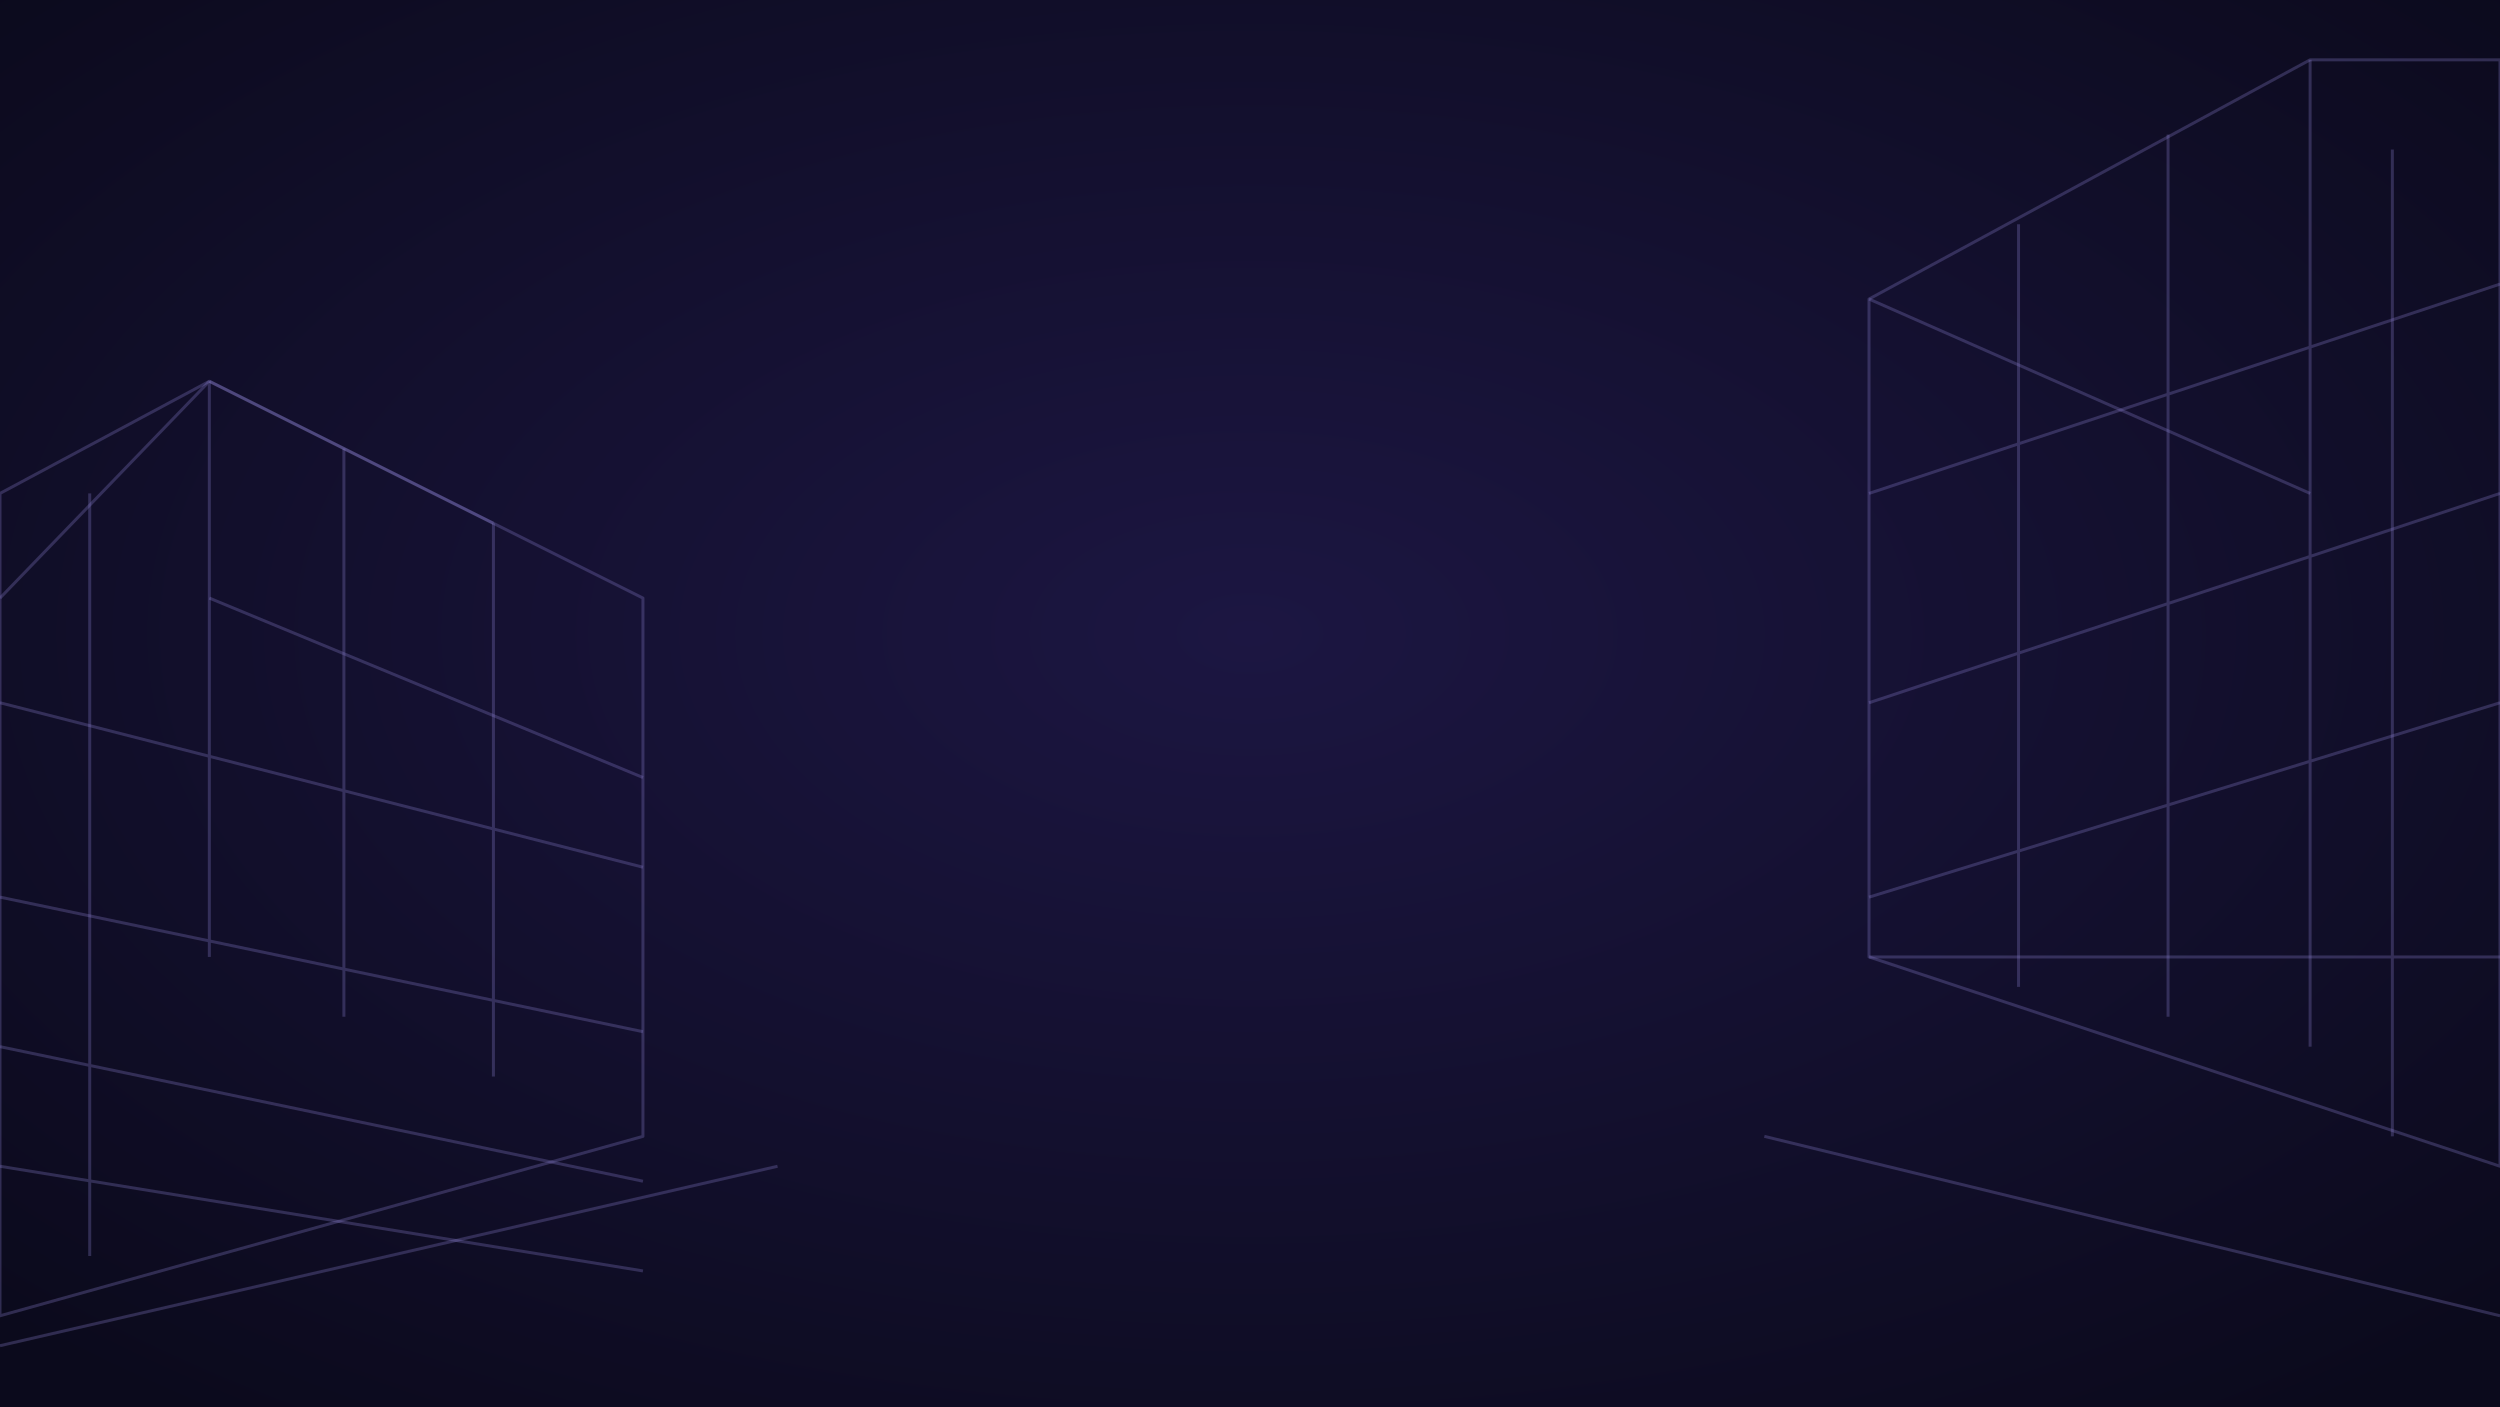
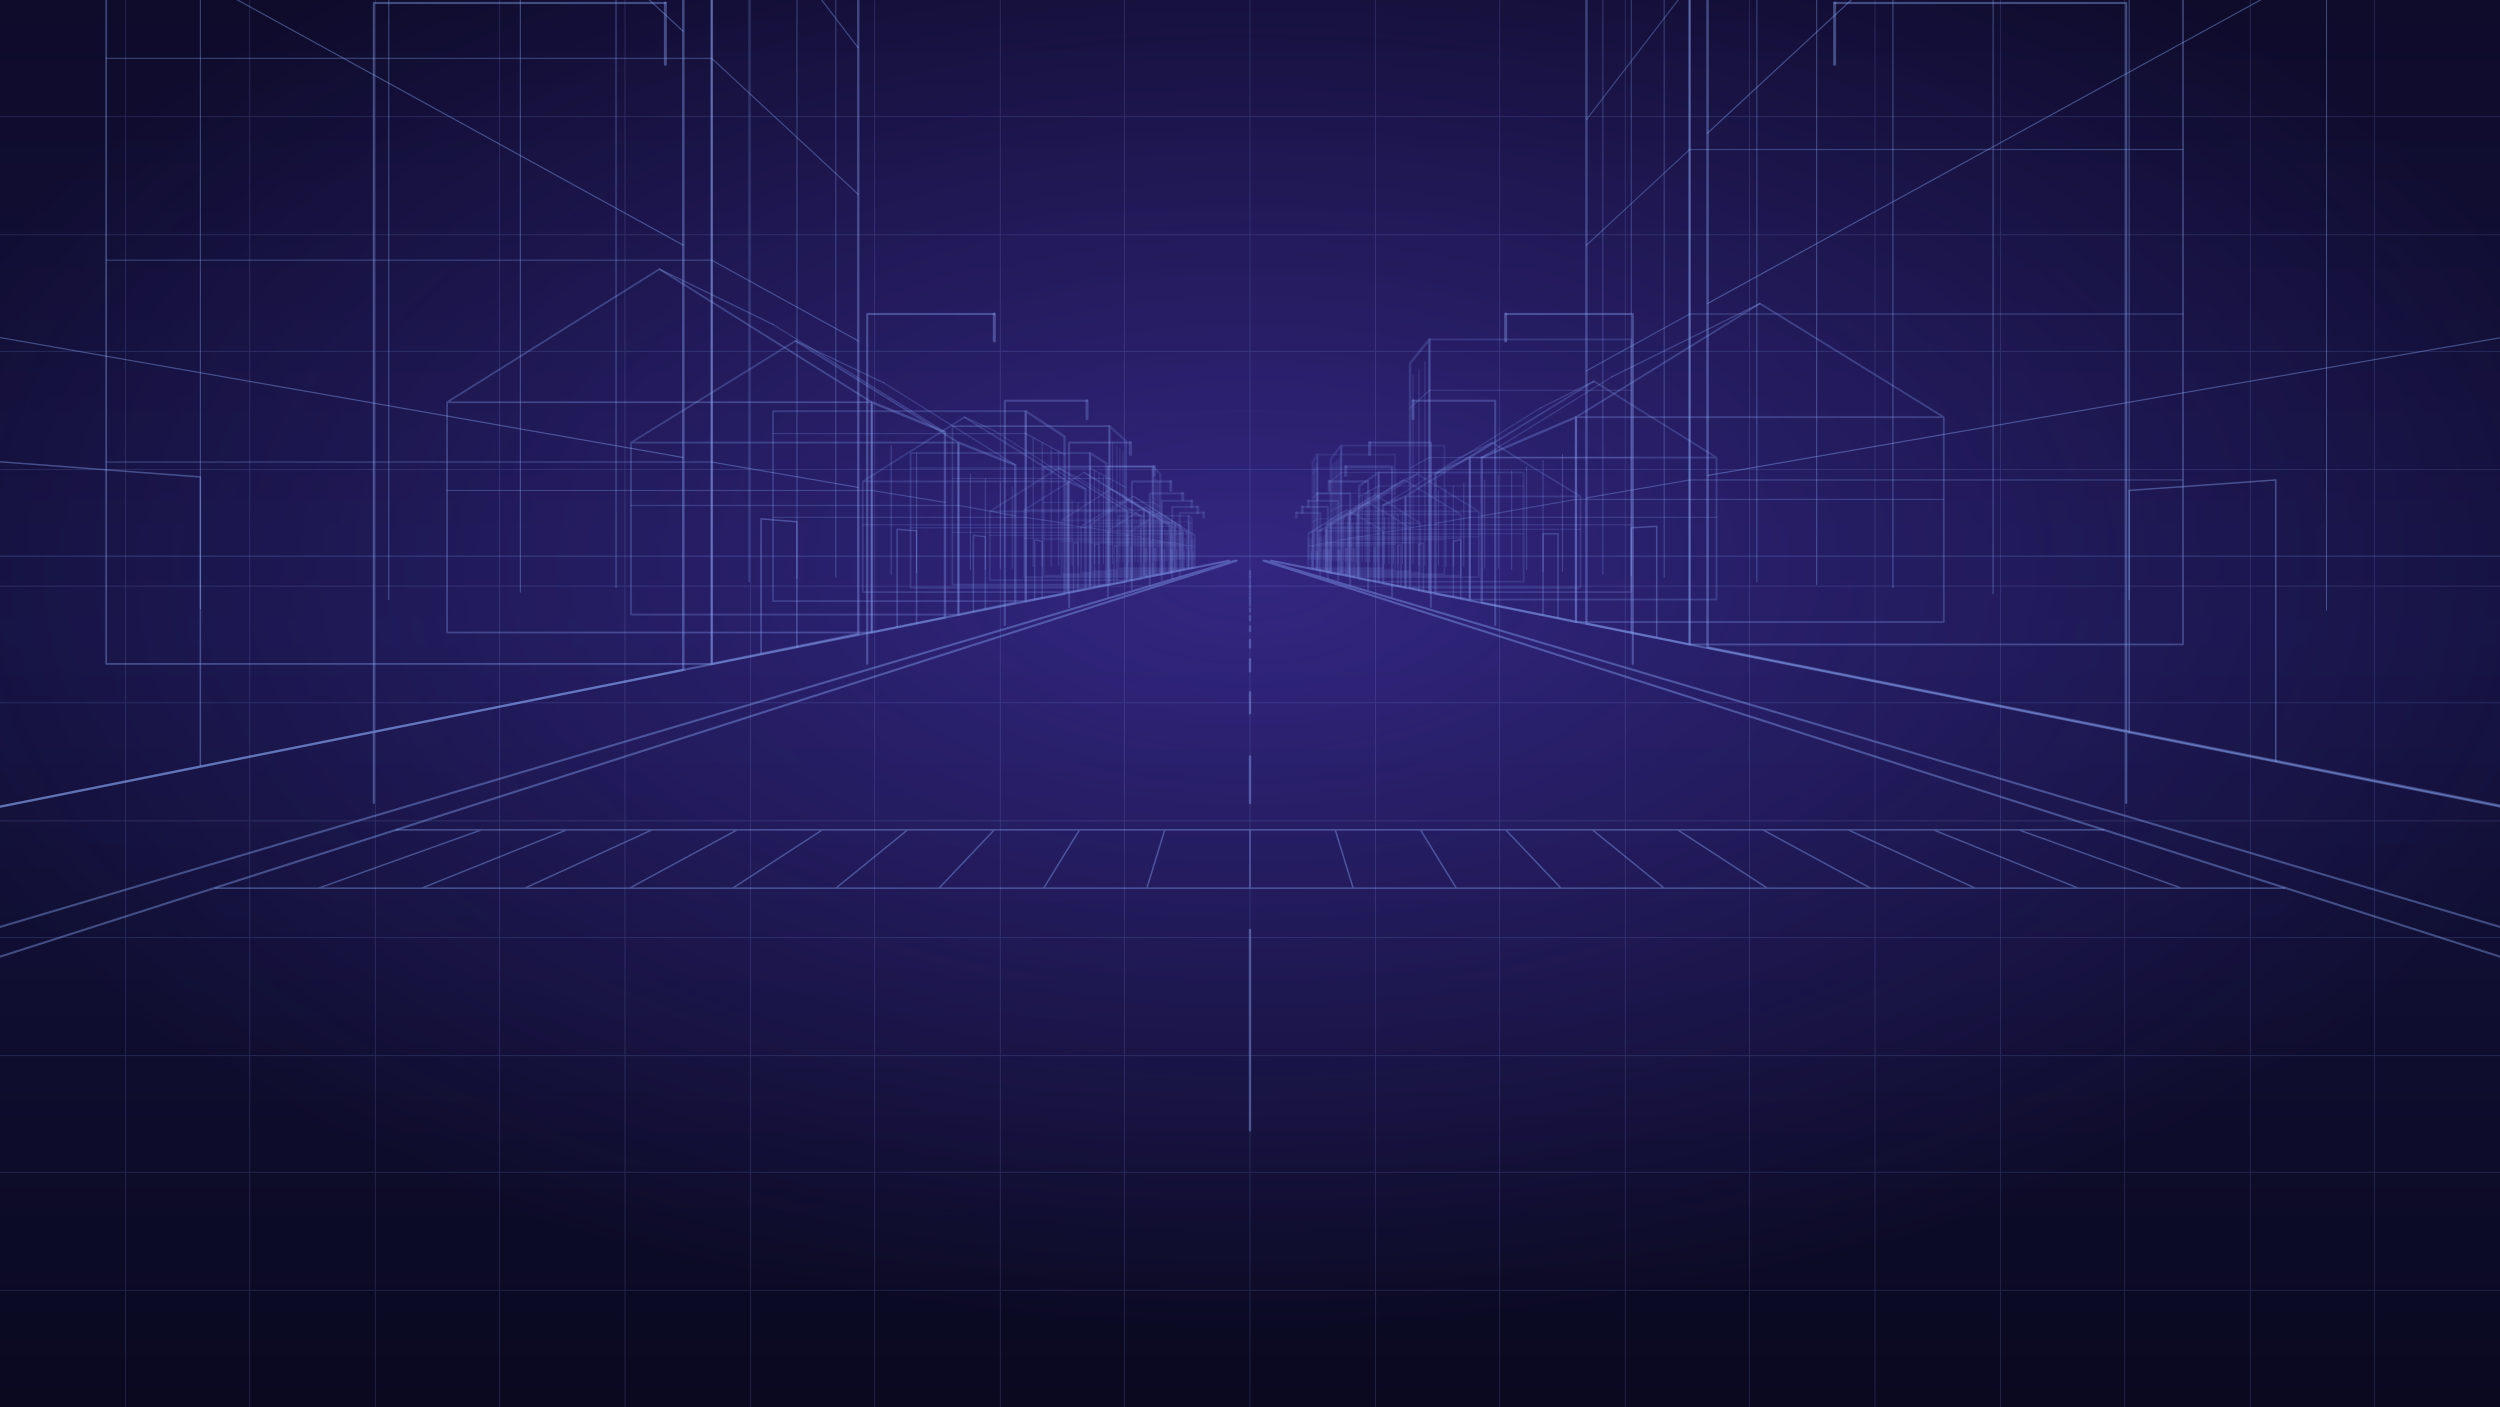
<svg xmlns="http://www.w3.org/2000/svg" viewBox="0 0 1672 941" preserveAspectRatio="xMidYMid slice">
-   <rect width="1672" height="941" fill="#0b0a1c" />
  <defs>
-     <radialGradient id="g" cx=".5" cy=".45" r=".7">
-       <stop offset="0" stop-color="#1c1642" />
-       <stop offset="1" stop-color="#0b0a1c" />
+     <linearGradient id="bg" x1="0" y1="0" x2="0" y2="1">
+       <stop offset="0" stop-color="#0e0b2b" />
+       <stop offset=".45" stop-color="#14123f" />
+       <stop offset="1" stop-color="#0a0920" />
+     </linearGradient>
+     <radialGradient id="gl" cx=".5" cy=".4" r=".55">
+       <stop offset="0" stop-color="#6d4dff" stop-opacity=".35" />
+       <stop offset="1" stop-color="#6d4dff" stop-opacity="0" />
    </radialGradient>
  </defs>
-   <rect width="1672" height="941" fill="url(#g)" />
-   <g fill="none" stroke="#8f86d8" stroke-opacity=".28" stroke-width="2" stroke-linejoin="round">
-     <path d="M0 330 L140 255 L430 400 L430 760 L0 880 Z" />
-     <path d="M0 470 L430 580M0 600 L430 690M0 400 L140 255M140 255 L140 640M230 300 L230 680M330 350 L330 720" />
-     <path d="M0 700 L430 790M0 780 L430 850M60 330 L60 840" />
-     <path d="M140 255 L330 350M140 400 L430 520" />
-     <path d="M1672 40 L1545 40 L1250 200 L1250 640 L1672 780 Z" />
-     <path d="M1250 330 L1672 190M1250 470 L1672 330M1250 600 L1672 470M1545 40 L1545 700M1450 90 L1450 680M1350 150 L1350 660" />
-     <path d="M1250 200 L1545 330M1250 640 L1672 640M1600 100 L1600 760" />
-     <path d="M0 900 L520 780M1672 880 L1180 760" />
-   </g>
+   <rect width="1672" height="941" fill="url(#bg)" />
+   <rect width="1672" height="941" fill="url(#gl)" />
+   <path d="M798 374L798 361M798 374L798 361M799 374L799 361" fill="none" stroke="#8fb0ff" stroke-opacity="0.10" stroke-width="0.7" stroke-linecap="round" />
+   <path d="M799 358L779 345" fill="none" stroke="#8fb0ff" stroke-opacity="0.10" stroke-width="0.8" stroke-linecap="round" />
+   <path d="M795 374L795 350M795 374L795 350M796 374L796 350M796 374L796 350M795 365L748 365M795 349L748 349M797 374L797 361M797 365L754 365M879 374L879 313M877 374L877 360M877 374L877 360M876 374L876 360M876 374L876 360M875 374L875 360M878 365L925 365" fill="none" stroke="#8fb0ff" stroke-opacity="0.11" stroke-width="0.7" stroke-linecap="round" />
+   <path d="M794 356L770 342M795 365L797 365M795 349L797 350M797 365L799 366M878 365L875 365M875 357L897 343" fill="none" stroke="#8fb0ff" stroke-opacity="0.11" stroke-width="0.8" stroke-linecap="round" />
+   <path d="M775 343L779 345M901 341L897 343" fill="none" stroke="#8fb0ff" stroke-opacity="0.11" stroke-width="0.9" stroke-linecap="round" />
+   <path d="M795 380L795 369M795 369L795 369M795 369L795 380M798 380L798 369M798 369L798 369M798 369L798 380M877 380L877 369M877 369L877 369M877 369L877 380" fill="none" stroke="#8fb0ff" stroke-opacity="0.11" stroke-width="1" stroke-linecap="round" />
+   <path d="M795 380L748 380M748 380L748 345M748 345L795 345M795 345L795 380M795 345L748 345M797 380L754 380M754 380L754 357M754 357L797 357M797 357L797 380M797 357L754 357M797 357L775 343M775 343L754 357M878 380L925 380M925 380L925 355M925 355L878 355M878 355L878 380M878 355L925 355M878 355L901 341M901 341L925 355" fill="none" stroke="#8fb0ff" stroke-opacity="0.11" stroke-width="1.2" stroke-linecap="round" />
+   <path d="M795 380L797 380M797 380L797 347M797 347L795 345M795 345L795 380M797 380L799 379M799 379L799 358M799 358L797 357M797 357L797 380M878 380L875 380M875 380L875 357M875 357L878 355M878 355L878 380" fill="none" stroke="#8fb0ff" stroke-opacity="0.11" stroke-width="1.6" stroke-linecap="round" />
+   <path d="M789 374L789 356M790 374L790 356M791 374L791 360M792 374L792 360M793 374L793 360M793 374L793 360M791 364L741 364M883 374L883 359M882 374L882 359M881 374L881 310M880 374L880 310M880 374L880 311M879 374L879 312M881 364L933 364M881 347L933 347M881 330L933 330M881 313L933 313" fill="none" stroke="#8fb0ff" stroke-opacity="0.11" stroke-width="0.7" stroke-linecap="round" />
+   <path d="M790 352L765 336M791 364L794 365M882 355L908 339M881 364L878 365M881 347L878 349M881 330L878 333M881 313L878 317" fill="none" stroke="#8fb0ff" stroke-opacity="0.11" stroke-width="0.8" stroke-linecap="round" />
+   <path d="M766 339L770 342" fill="none" stroke="#8fb0ff" stroke-opacity="0.11" stroke-width="0.9" stroke-linecap="round" />
+   <path d="M792 381L792 369M792 369L792 369M792 369L792 381M881 381L881 369M881 369L880 369M880 369L880 381" fill="none" stroke="#8fb0ff" stroke-opacity="0.11" stroke-width="1" stroke-linecap="round" />
+   <path d="M791 381L741 381M741 381L741 355M741 355L791 355M791 355L791 381M791 355L741 355M791 355L766 339M766 339L741 355M881 381L933 381M933 381L933 304M933 304L881 304M881 304L881 381M881 304L933 304" fill="none" stroke="#8fb0ff" stroke-opacity="0.11" stroke-width="1.2" stroke-linecap="round" />
+   <path d="M791 381L794 380M794 380L794 356M794 356L791 355M791 355L791 381M881 381L878 380M878 380L878 309M878 309L881 304M881 304L881 381" fill="none" stroke="#8fb0ff" stroke-opacity="0.11" stroke-width="1.6" stroke-linecap="round" />
+   <path d="M785 375L785 358M787 374L787 355M787 374L787 355M788 374L788 356M789 374L789 356M786 363L730 363M887 375L887 356M886 374L886 358M885 374L885 359M884 374L884 359M884 374L884 359M887 363L943 363" fill="none" stroke="#8fb0ff" stroke-opacity="0.12" stroke-width="0.7" stroke-linecap="round" />
+   <path d="M785 353L757 335M786 363L790 364M887 351L916 333M887 363L882 364" fill="none" stroke="#8fb0ff" stroke-opacity="0.12" stroke-width="0.8" stroke-linecap="round" />
+   <path d="M758 332L765 336M915 336L908 339" fill="none" stroke="#8fb0ff" stroke-opacity="0.12" stroke-width="0.9" stroke-linecap="round" />
+   <path d="M787 382L787 368M787 368L787 368M787 368L787 382M886 382L886 368M886 368L885 368M885 368L885 382" fill="none" stroke="#8fb0ff" stroke-opacity="0.12" stroke-width="1" stroke-linecap="round" />
+   <path d="M786 382L730 382M730 382L730 350M730 350L786 350M786 350L786 382M786 350L730 350M786 350L758 332M758 332L730 350M887 382L943 382M943 382L943 353M943 353L887 353M887 353L887 382M887 353L943 353M887 353L915 336M915 336L943 353" fill="none" stroke="#8fb0ff" stroke-opacity="0.12" stroke-width="1.2" stroke-linecap="round" />
+   <path d="M786 382L790 381M790 381L790 352M790 352L786 350M786 350L786 382M887 382L882 381M882 381L882 355M882 355L887 353M887 353L887 382M836 382L836 382M836 382L836 382" fill="none" stroke="#8fb0ff" stroke-opacity="0.12" stroke-width="1.6" stroke-linecap="round" />
+   <path d="M780 375L780 355M781 375L781 355M781 375L781 355M783 375L783 358M784 375L784 358M783 363L723 363M892 375L892 310M891 375L891 311M889 375L889 355M888 375L888 356M890 363L950 363" fill="none" stroke="#8fb0ff" stroke-opacity="0.12" stroke-width="0.7" stroke-linecap="round" />
+   <path d="M782 350L751 331M783 363L785 363M890 363L887 363" fill="none" stroke="#8fb0ff" stroke-opacity="0.12" stroke-width="0.8" stroke-linecap="round" />
+   <path d="M753 334L757 335M920 331L916 333" fill="none" stroke="#8fb0ff" stroke-opacity="0.12" stroke-width="0.9" stroke-linecap="round" />
+   <path d="M783 383L783 368M783 368L784 368M784 368L784 382M889 383L889 368M889 368L888 368M888 368L888 382" fill="none" stroke="#8fb0ff" stroke-opacity="0.12" stroke-width="1" stroke-linecap="round" />
+   <path d="M783 383L723 383M723 383L723 352M723 352L783 352M783 352L783 383M783 352L723 352M783 352L753 334M753 334L723 352M890 383L950 383M950 383L950 350M950 350L890 350M890 350L890 383M890 350L950 350M890 350L920 331M920 331L950 350" fill="none" stroke="#8fb0ff" stroke-opacity="0.12" stroke-width="1.2" stroke-linecap="round" />
+   <path d="M783 383L785 382M785 382L785 353M785 353L783 352M783 352L783 383M890 383L887 382M887 382L887 351M887 351L890 350M890 350L890 383M836 383L836 383M836 383L836 383M836 382L836 382" fill="none" stroke="#8fb0ff" stroke-opacity="0.12" stroke-width="1.6" stroke-linecap="round" />
+   <path d="M774 375L774 321M775 375L775 322M777 375L777 354M779 375L779 354M777 362L710 362M896 375L896 305M895 375L895 307M894 375L894 308M893 375L893 309M897 361L966 361M897 338L966 338M897 316L966 316" fill="none" stroke="#8fb0ff" stroke-opacity="0.13" stroke-width="0.7" stroke-linecap="round" />
+   <path d="M777 362L782 363M897 361L890 363M897 338L890 342M897 316L890 322" fill="none" stroke="#8fb0ff" stroke-opacity="0.13" stroke-width="0.8" stroke-linecap="round" />
+   <path d="M743 327L751 331" fill="none" stroke="#8fb0ff" stroke-opacity="0.13" stroke-width="0.9" stroke-linecap="round" />
+   <path d="M778 384L778 368M778 368L779 368M779 368L779 383M896 384L896 368M896 368L895 368M895 368L895 384" fill="none" stroke="#8fb0ff" stroke-opacity="0.13" stroke-width="1" stroke-linecap="round" />
+   <path d="M777 384L710 384M710 384L710 348M710 348L777 348M777 348L777 384M777 348L710 348M777 348L743 327M743 327L710 348M897 384L966 384M966 384L966 298M966 298L897 298M897 298L897 384M897 298L966 298" fill="none" stroke="#8fb0ff" stroke-opacity="0.13" stroke-width="1.2" stroke-linecap="round" />
+   <path d="M777 384L782 383M782 383L782 350M782 350L777 348M777 348L777 384M897 384L890 383M890 383L890 307M890 307L897 298M897 298L897 384M836 384L836 384M836 384L836 383" fill="none" stroke="#8fb0ff" stroke-opacity="0.13" stroke-width="1.6" stroke-linecap="round" />
+   <path d="M769 375L769 350M772 375L772 319M773 375L773 320M771 361L698 361M771 336L698 336M771 312L698 312M901 375L901 351M900 375L900 352M899 375L899 352M902 360L977 360" fill="none" stroke="#8fb0ff" stroke-opacity="0.14" stroke-width="0.7" stroke-linecap="round" />
+   <path d="M769 343L732 320M771 361L776 362M771 336L776 339M903 344L941 320M902 360L898 361M898 346L933 324" fill="none" stroke="#8fb0ff" stroke-opacity="0.14" stroke-width="0.8" stroke-linecap="round" />
+   <path d="M939 321L933 324" fill="none" stroke="#8fb0ff" stroke-opacity="0.14" stroke-width="0.9" stroke-linecap="round" />
+   <path d="M772 385L772 367M772 367L773 367M773 367L773 385M901 385L901 367M901 367L900 367M900 367L900 385" fill="none" stroke="#8fb0ff" stroke-opacity="0.14" stroke-width="1" stroke-linecap="round" />
+   <path d="M771 385L698 385M698 385L698 312M698 312L771 312M771 312L771 385M771 312L698 312M902 385L977 385M977 385L977 344M977 344L902 344M902 344L902 385M902 344L977 344M902 344L939 321M939 321L977 344" fill="none" stroke="#8fb0ff" stroke-opacity="0.14" stroke-width="1.2" stroke-linecap="round" />
+   <path d="M789 385L789 343M789 343L805 343M883 385L883 343M883 343L867 343" fill="none" stroke="#8fb0ff" stroke-opacity="0.14" stroke-width="1.4" stroke-linecap="round" />
+   <path d="M771 385L776 384M776 384L776 317M776 317L771 312M771 312L771 385M902 385L898 384M898 384L898 346M898 346L902 344M902 344L902 385M836 385L836 385M836 385L836 384" fill="none" stroke="#8fb0ff" stroke-opacity="0.14" stroke-width="1.6" stroke-linecap="round" />
+   <path d="M805 343L805 346M867 343L867 346" fill="none" stroke="#8fb0ff" stroke-opacity="0.14" stroke-width="2" stroke-linecap="round" />
+   <path d="M766 376L766 349M767 375L767 349M765 360L685 360M907 376L907 350M905 375L905 350M904 375L904 351M908 359L989 359" fill="none" stroke="#8fb0ff" stroke-opacity="0.14" stroke-width="0.7" stroke-linecap="round" />
+   <path d="M763 345L722 320M765 360L769 360M908 359L903 360" fill="none" stroke="#8fb0ff" stroke-opacity="0.14" stroke-width="0.8" stroke-linecap="round" />
+   <path d="M725 316L732 320M948 317L941 320" fill="none" stroke="#8fb0ff" stroke-opacity="0.14" stroke-width="0.9" stroke-linecap="round" />
+   <path d="M766 386L766 367M766 367L767 367M767 367L767 386M906 386L906 367M906 367L905 367M905 367L905 386" fill="none" stroke="#8fb0ff" stroke-opacity="0.14" stroke-width="1" stroke-linecap="round" />
+   <path d="M765 386L685 386M685 386L685 341M685 341L765 341M765 341L765 386M765 341L685 341M765 341L725 316M725 316L685 341M908 386L989 386M989 386L989 342M989 342L908 342M908 342L908 386M908 342L989 342M908 342L948 317M948 317L989 342" fill="none" stroke="#8fb0ff" stroke-opacity="0.14" stroke-width="1.2" stroke-linecap="round" />
+   <path d="M765 386L769 385M769 385L769 343M769 343L765 341M765 341L765 386M908 386L903 385M903 385L903 344M903 344L908 342M908 342L908 386M836 386L836 386" fill="none" stroke="#8fb0ff" stroke-opacity="0.14" stroke-width="1.6" stroke-linecap="round" />
+   <path d="M759 376L759 352M761 376L761 352M763 376L763 353M914 376L914 329M913 376L913 330M911 376L911 331" fill="none" stroke="#8fb0ff" stroke-opacity="0.15" stroke-width="0.7" stroke-linecap="round" />
+   <path d="M784 387L784 339M784 339L801 339M888 387L888 339M888 339L871 339" fill="none" stroke="#8fb0ff" stroke-opacity="0.15" stroke-width="1.4" stroke-linecap="round" />
+   <path d="M836 387L836 387M836 387L836 386" fill="none" stroke="#8fb0ff" stroke-opacity="0.15" stroke-width="1.6" stroke-linecap="round" />
+   <path d="M801 339L801 343M871 339L871 343" fill="none" stroke="#8fb0ff" stroke-opacity="0.15" stroke-width="2" stroke-linecap="round" />
+   <path d="M755 376L755 351M757 376L757 351M754 358L662 358M919 376L919 327M916 376L916 328" fill="none" stroke="#8fb0ff" stroke-opacity="0.15" stroke-width="0.7" stroke-linecap="round" />
+   <path d="M754 358L763 359" fill="none" stroke="#8fb0ff" stroke-opacity="0.15" stroke-width="0.8" stroke-linecap="round" />
+   <path d="M708 313L722 320" fill="none" stroke="#8fb0ff" stroke-opacity="0.15" stroke-width="0.9" stroke-linecap="round" />
+   <path d="M756 388L756 366M756 366L757 366M757 366L757 388" fill="none" stroke="#8fb0ff" stroke-opacity="0.15" stroke-width="1" stroke-linecap="round" />
+   <path d="M754 388L662 388M662 388L662 342M662 342L754 342M754 342L754 388M754 342L662 342M754 342L708 313M708 313L662 342" fill="none" stroke="#8fb0ff" stroke-opacity="0.15" stroke-width="1.2" stroke-linecap="round" />
+   <path d="M777 388L777 335M777 335L797 335M895 388L895 335M895 335L875 335" fill="none" stroke="#8fb0ff" stroke-opacity="0.15" stroke-width="1.4" stroke-linecap="round" />
+   <path d="M754 388L763 387M763 387L763 345M763 345L754 342M754 342L754 388M836 388L836 388" fill="none" stroke="#8fb0ff" stroke-opacity="0.15" stroke-width="1.6" stroke-linecap="round" />
+   <path d="M797 335L797 339M875 335L875 339" fill="none" stroke="#8fb0ff" stroke-opacity="0.15" stroke-width="2" stroke-linecap="round" />
+   <path d="M747 376L747 298M749 376L749 300M751 376L751 302M926 377L926 346M921 376L921 326M922 357L1019 357M922 325L1019 325" fill="none" stroke="#8fb0ff" stroke-opacity="0.16" stroke-width="0.7" stroke-linecap="round" />
+   <path d="M925 338L976 306M922 357L909 359M922 325L909 332" fill="none" stroke="#8fb0ff" stroke-opacity="0.16" stroke-width="0.8" stroke-linecap="round" />
+   <path d="M920 389L920 366M920 366L919 366M919 366L919 389" fill="none" stroke="#8fb0ff" stroke-opacity="0.16" stroke-width="1" stroke-linecap="round" />
+   <path d="M922 389L1019 389M1019 389L1019 316M1019 316L922 316M922 316L922 389M922 316L1019 316" fill="none" stroke="#8fb0ff" stroke-opacity="0.16" stroke-width="1.2" stroke-linecap="round" />
+   <path d="M922 389L909 387M909 387L909 325M909 325L922 316M922 316L922 389M836 389L836 389" fill="none" stroke="#8fb0ff" stroke-opacity="0.16" stroke-width="1.6" stroke-linecap="round" />
+   <path d="M84 0L84 941M167 0L167 941M251 0L251 941M334 0L334 941M418 0L418 941M502 0L502 941M585 0L585 941M669 0L669 941M752 0L752 941M836 0L836 941M920 0L920 941M1003 0L1003 941M1087 0L1087 941M1170 0L1170 941M1254 0L1254 941M1338 0L1338 941M1421 0L1421 941M1505 0L1505 941M1588 0L1588 941M0 78L1672 78M0 157L1672 157M0 235L1672 235M0 314L1672 314M0 392L1672 392M0 470L1672 470M0 549L1672 549M0 627L1672 627M0 706L1672 706M0 784L1672 784M0 863L1672 863" fill="none" stroke="#8fb0ff" stroke-opacity="0.17" stroke-width="0.6" stroke-linecap="round" />
+   <path d="M744 377L744 296M742 356L637 356M742 320L637 320M742 285L637 285M932 377L932 345M929 377L929 346" fill="none" stroke="#8fb0ff" stroke-opacity="0.17" stroke-width="0.7" stroke-linecap="round" />
+   <path d="M742 356L753 357M742 320L753 326" fill="none" stroke="#8fb0ff" stroke-opacity="0.17" stroke-width="0.8" stroke-linecap="round" />
+   <path d="M745 390L745 365M745 365L747 365M747 365L747 390M0 372L1672 372" fill="none" stroke="#8fb0ff" stroke-opacity="0.17" stroke-width="1" stroke-linecap="round" />
+   <path d="M742 391L637 391M637 391L637 285M637 285L742 285M742 285L742 391M742 285L637 285" fill="none" stroke="#8fb0ff" stroke-opacity="0.17" stroke-width="1.2" stroke-linecap="round" />
+   <path d="M769 391L769 330M769 330L791 330M903 391L903 330M903 330L881 330" fill="none" stroke="#8fb0ff" stroke-opacity="0.17" stroke-width="1.4" stroke-linecap="round" />
+   <path d="M742 391L753 389M753 389L753 295M753 295L742 285M742 285L742 391M836 390L836 390" fill="none" stroke="#8fb0ff" stroke-opacity="0.17" stroke-width="1.6" stroke-linecap="round" />
+   <path d="M791 330L791 334M881 330L881 334" fill="none" stroke="#8fb0ff" stroke-opacity="0.17" stroke-width="2" stroke-linecap="round" />
+   <path d="M735 377L735 317M738 377L738 319M938 377L938 343M935 377L935 344" fill="none" stroke="#8fb0ff" stroke-opacity="0.17" stroke-width="0.7" stroke-linecap="round" />
+   <path d="M836 392L836 391" fill="none" stroke="#8fb0ff" stroke-opacity="0.17" stroke-width="1.6" stroke-linecap="round" />
+   <path d="M732 377L732 315M729 353L609 353M729 313L609 313M945 377L945 251M940 354L1057 354" fill="none" stroke="#8fb0ff" stroke-opacity="0.18" stroke-width="0.7" stroke-linecap="round" />
+   <path d="M726 327L665 288M729 353L740 355M729 313L740 319M940 354L925 356" fill="none" stroke="#8fb0ff" stroke-opacity="0.18" stroke-width="0.8" stroke-linecap="round" />
+   <path d="M998 296L976 306" fill="none" stroke="#8fb0ff" stroke-opacity="0.18" stroke-width="0.9" stroke-linecap="round" />
+   <path d="M732 393L732 364M732 364L735 364M735 364L735 392M937 392L937 364M937 364L935 365M935 365L935 392" fill="none" stroke="#8fb0ff" stroke-opacity="0.18" stroke-width="1" stroke-linecap="round" />
+   <path d="M729 393L609 393M609 393L609 303M609 303L729 303M729 303L729 393M729 303L609 303M940 393L1057 393M1057 393L1057 332M1057 332L940 332M940 332L940 393M940 332L1057 332M940 332L998 296M998 296L1057 332" fill="none" stroke="#8fb0ff" stroke-opacity="0.18" stroke-width="1.2" stroke-linecap="round" />
+   <path d="M729 393L740 391M740 391L740 310M740 310L729 303M729 303L729 393M940 393L925 390M925 390L925 338M925 338L940 332M940 332L940 393M836 393L836 392" fill="none" stroke="#8fb0ff" stroke-opacity="0.18" stroke-width="1.6" stroke-linecap="round" />
+   <path d="M721 378L721 336M949 378L949 247" fill="none" stroke="#8fb0ff" stroke-opacity="0.19" stroke-width="0.7" stroke-linecap="round" />
+   <path d="M757 394L757 322M757 322L783 322M915 394L915 322M915 322L889 322" fill="none" stroke="#8fb0ff" stroke-opacity="0.19" stroke-width="1.4" stroke-linecap="round" />
+   <path d="M836 395L836 394" fill="none" stroke="#8fb0ff" stroke-opacity="0.19" stroke-width="1.6" stroke-linecap="round" />
+   <path d="M783 322L783 328M889 322L889 328" fill="none" stroke="#8fb0ff" stroke-opacity="0.19" stroke-width="2" stroke-linecap="round" />
+   <path d="M717 378L717 335M714 351L577 351M953 378L953 242M956 351L1091 351M956 306L1091 306M956 261L1091 261" fill="none" stroke="#8fb0ff" stroke-opacity="0.19" stroke-width="0.7" stroke-linecap="round" />
+   <path d="M714 351L726 353M956 351L943 353M956 306L943 313M956 261L943 273" fill="none" stroke="#8fb0ff" stroke-opacity="0.19" stroke-width="0.8" stroke-linecap="round" />
+   <path d="M645 279L665 288" fill="none" stroke="#8fb0ff" stroke-opacity="0.19" stroke-width="0.9" stroke-linecap="round" />
+   <path d="M718 396L718 363M718 363L721 363M721 363L721 395M952 395L952 363M952 363L949 364M949 364L949 395" fill="none" stroke="#8fb0ff" stroke-opacity="0.19" stroke-width="1" stroke-linecap="round" />
+   <path d="M714 396L577 396M577 396L577 322M577 322L714 322M714 322L714 396M714 322L577 322M714 322L645 279M645 279L577 322M956 396L1091 396M1091 396L1091 227M1091 227L956 227M956 227L956 396M956 227L1091 227" fill="none" stroke="#8fb0ff" stroke-opacity="0.19" stroke-width="1.2" stroke-linecap="round" />
+   <path d="M714 396L726 394M726 394L726 327M726 327L714 322M714 322L714 396M956 396L943 393M943 393L943 243M943 243L956 227M956 227L956 396M836 397L836 396" fill="none" stroke="#8fb0ff" stroke-opacity="0.19" stroke-width="1.6" stroke-linecap="round" />
+   <path d="M708 378L708 302M967 379L967 327M962 378L962 328" fill="none" stroke="#8fb0ff" stroke-opacity="0.20" stroke-width="0.7" stroke-linecap="round" />
+   <path d="M960 317L1030 273" fill="none" stroke="#8fb0ff" stroke-opacity="0.20" stroke-width="0.8" stroke-linecap="round" />
+   <path d="M703 379L703 300M972 379L972 325" fill="none" stroke="#8fb0ff" stroke-opacity="0.20" stroke-width="0.7" stroke-linecap="round" />
+   <path d="M741 399L741 312M741 312L772 312M931 399L931 312M931 312L900 312" fill="none" stroke="#8fb0ff" stroke-opacity="0.20" stroke-width="1.4" stroke-linecap="round" />
+   <path d="M836 399L836 398" fill="none" stroke="#8fb0ff" stroke-opacity="0.20" stroke-width="1.6" stroke-linecap="round" />
+   <path d="M772 312L772 318M900 312L900 318" fill="none" stroke="#8fb0ff" stroke-opacity="0.20" stroke-width="2" stroke-linecap="round" />
+   <path d="M691 379L691 293M697 379L697 296M979 379L979 323" fill="none" stroke="#8fb0ff" stroke-opacity="0.21" stroke-width="0.7" stroke-linecap="round" />
+   <path d="M686 346L517 346M686 290L517 290M983 346L1148 346" fill="none" stroke="#8fb0ff" stroke-opacity="0.22" stroke-width="0.7" stroke-linecap="round" />
+   <path d="M686 346L712 350M686 290L712 304M983 346L960 350" fill="none" stroke="#8fb0ff" stroke-opacity="0.22" stroke-width="0.8" stroke-linecap="round" />
+   <path d="M1066 255L1030 273" fill="none" stroke="#8fb0ff" stroke-opacity="0.22" stroke-width="0.9" stroke-linecap="round" />
+   <path d="M692 401L692 361M692 361L697 362M697 362L697 400M977 400L977 361M977 361L972 362M972 362L972 399" fill="none" stroke="#8fb0ff" stroke-opacity="0.22" stroke-width="1" stroke-linecap="round" />
+   <path d="M686 402L517 402M517 402L517 275M517 275L686 275M686 275L686 402M686 275L517 275M983 401L1148 401M1148 401L1148 306M1148 306L983 306M983 306L983 401M983 306L1148 306M983 306L1066 255M1066 255L1148 306" fill="none" stroke="#8fb0ff" stroke-opacity="0.22" stroke-width="1.2" stroke-linecap="round" />
+   <path d="M686 402L712 397M712 397L712 292M712 292L686 275M686 275L686 402M983 401L960 397M960 397L960 317M960 317L983 306M983 306L983 401M836 402L836 400" fill="none" stroke="#8fb0ff" stroke-opacity="0.22" stroke-width="1.6" stroke-linecap="round" />
+   <path d="M677 380L677 326M993 380L993 321" fill="none" stroke="#8fb0ff" stroke-opacity="0.22" stroke-width="0.7" stroke-linecap="round" />
+   <path d="M679 311L591 256M991 306L1078 252" fill="none" stroke="#8fb0ff" stroke-opacity="0.22" stroke-width="0.8" stroke-linecap="round" />
+   <path d="M669 380L669 323M1002 380L1002 318" fill="none" stroke="#8fb0ff" stroke-opacity="0.23" stroke-width="0.7" stroke-linecap="round" />
+   <path d="M715 406L715 296M715 296L756 296M957 406L957 296M957 296L916 296" fill="none" stroke="#8fb0ff" stroke-opacity="0.23" stroke-width="1.4" stroke-linecap="round" />
+   <path d="M836 405L836 403" fill="none" stroke="#8fb0ff" stroke-opacity="0.23" stroke-width="1.6" stroke-linecap="round" />
+   <path d="M756 296L756 304M916 296L916 304" fill="none" stroke="#8fb0ff" stroke-opacity="0.23" stroke-width="2" stroke-linecap="round" />
+   <path d="M659 381L659 320M1011 381L1011 315" fill="none" stroke="#8fb0ff" stroke-opacity="0.24" stroke-width="0.7" stroke-linecap="round" />
+   <path d="M649 381L649 317M1021 381L1021 312" fill="none" stroke="#8fb0ff" stroke-opacity="0.24" stroke-width="0.7" stroke-linecap="round" />
+   <path d="M836 409L836 407" fill="none" stroke="#8fb0ff" stroke-opacity="0.24" stroke-width="1.6" stroke-linecap="round" />
+   <path d="M641 338L422 338M1032 382L1032 308" fill="none" stroke="#8fb0ff" stroke-opacity="0.25" stroke-width="0.7" stroke-linecap="round" />
+   <path d="M641 338L679 345" fill="none" stroke="#8fb0ff" stroke-opacity="0.25" stroke-width="0.8" stroke-linecap="round" />
+   <path d="M532 228L591 256" fill="none" stroke="#8fb0ff" stroke-opacity="0.25" stroke-width="0.9" stroke-linecap="round" />
+   <path d="M651 409L651 358M651 358L659 359M659 359L659 407" fill="none" stroke="#8fb0ff" stroke-opacity="0.25" stroke-width="1" stroke-linecap="round" />
+   <path d="M641 411L422 411M422 411L422 296M422 296L641 296M641 296L641 411M641 296L422 296M641 296L532 228M532 228L422 296" fill="none" stroke="#8fb0ff" stroke-opacity="0.25" stroke-width="1.2" stroke-linecap="round" />
+   <path d="M641 411L679 403M679 403L679 311M679 311L641 296M641 296L641 411" fill="none" stroke="#8fb0ff" stroke-opacity="0.25" stroke-width="1.6" stroke-linecap="round" />
+   <path d="M632 289L517 217" fill="none" stroke="#8fb0ff" stroke-opacity="0.25" stroke-width="0.8" stroke-linecap="round" />
+   <path d="M1045 382L1045 304" fill="none" stroke="#8fb0ff" stroke-opacity="0.26" stroke-width="0.7" stroke-linecap="round" />
+   <path d="M836 415L836 412" fill="none" stroke="#8fb0ff" stroke-opacity="0.26" stroke-width="1.6" stroke-linecap="round" />
+   <path d="M1054 334L1300 334" fill="none" stroke="#8fb0ff" stroke-opacity="0.27" stroke-width="0.7" stroke-linecap="round" />
+   <path d="M1054 334L991 345" fill="none" stroke="#8fb0ff" stroke-opacity="0.27" stroke-width="0.8" stroke-linecap="round" />
+   <path d="M1177 203L1078 252" fill="none" stroke="#8fb0ff" stroke-opacity="0.27" stroke-width="0.9" stroke-linecap="round" />
+   <path d="M1042 413L1042 357M1042 357L1032 357M1032 357L1032 411" fill="none" stroke="#8fb0ff" stroke-opacity="0.27" stroke-width="1" stroke-linecap="round" />
+   <path d="M1054 416L1300 416M1300 416L1300 279M1300 279L1054 279M1054 279L1054 416M1054 279L1300 279M1054 279L1177 203M1177 203L1300 279" fill="none" stroke="#8fb0ff" stroke-opacity="0.27" stroke-width="1.2" stroke-linecap="round" />
+   <path d="M1054 416L991 403M991 403L991 306M991 306L1054 279M1054 279L1054 416" fill="none" stroke="#8fb0ff" stroke-opacity="0.27" stroke-width="1.6" stroke-linecap="round" />
+   <path d="M613 383L613 303" fill="none" stroke="#8fb0ff" stroke-opacity="0.27" stroke-width="0.7" stroke-linecap="round" />
+   <path d="M672 418L672 268M672 268L727 268M1000 418L1000 268M1000 268L945 268" fill="none" stroke="#8fb0ff" stroke-opacity="0.27" stroke-width="1.4" stroke-linecap="round" />
+   <path d="M727 268L727 280M945 268L945 280" fill="none" stroke="#8fb0ff" stroke-opacity="0.27" stroke-width="2" stroke-linecap="round" />
+   <path d="M596 384L596 298M1072 384L1072 -177" fill="none" stroke="#8fb0ff" stroke-opacity="0.28" stroke-width="0.7" stroke-linecap="round" />
+   <path d="M836 422L836 419" fill="none" stroke="#8fb0ff" stroke-opacity="0.29" stroke-width="1.6" stroke-linecap="round" />
+   <path d="M583 328L299 328M1091 385L1091 -221" fill="none" stroke="#8fb0ff" stroke-opacity="0.29" stroke-width="0.7" stroke-linecap="round" />
+   <path d="M583 328L632 336" fill="none" stroke="#8fb0ff" stroke-opacity="0.29" stroke-width="0.8" stroke-linecap="round" />
+   <path d="M441 180L517 217" fill="none" stroke="#8fb0ff" stroke-opacity="0.29" stroke-width="0.9" stroke-linecap="round" />
+   <path d="M600 419L600 354M600 354L613 355M613 355L613 417" fill="none" stroke="#8fb0ff" stroke-opacity="0.29" stroke-width="1" stroke-linecap="round" />
+   <path d="M583 423L299 423M299 423L299 269M299 269L583 269M583 269L583 423M583 269L299 269M583 269L441 180M441 180L299 269" fill="none" stroke="#8fb0ff" stroke-opacity="0.29" stroke-width="1.2" stroke-linecap="round" />
+   <path d="M583 423L632 413M632 413L632 289M632 289L583 269M583 269L583 423" fill="none" stroke="#8fb0ff" stroke-opacity="0.29" stroke-width="1.6" stroke-linecap="round" />
+   <path d="M559 386L559 -272M1113 386L1113 -272" fill="none" stroke="#8fb0ff" stroke-opacity="0.30" stroke-width="0.7" stroke-linecap="round" />
+   <path d="M533 387L533 -333M1130 321L1460 321M1130 210L1460 210M1130 100L1460 100M1130 -10L1460 -10M1130 -120L1460 -120M1130 -230L1460 -230M1130 -341L1460 -341" fill="none" stroke="#8fb0ff" stroke-opacity="0.32" stroke-width="0.7" stroke-linecap="round" />
+   <path d="M1130 321L1061 333M1130 210L1061 248M1130 100L1061 164M1130 -10L1061 80M1130 -120L1061 -5M1130 -230L1061 -89" fill="none" stroke="#8fb0ff" stroke-opacity="0.32" stroke-width="0.8" stroke-linecap="round" />
+   <path d="M1108 426L1108 352M1108 352L1091 353M1091 353L1091 423" fill="none" stroke="#8fb0ff" stroke-opacity="0.32" stroke-width="1" stroke-linecap="round" />
+   <path d="M1130 431L1460 431M1460 431L1460 -341M1460 -341L1130 -341M1130 -341L1130 431M1130 -341L1460 -341" fill="none" stroke="#8fb0ff" stroke-opacity="0.32" stroke-width="1.2" stroke-linecap="round" />
+   <path d="M1130 431L1061 417M1061 417L1061 -174M1061 -174L1130 -341M1130 -341L1130 431M836 433L836 428" fill="none" stroke="#8fb0ff" stroke-opacity="0.32" stroke-width="1.6" stroke-linecap="round" />
+   <path d="M501 389L501 -407" fill="none" stroke="#8fb0ff" stroke-opacity="0.33" stroke-width="0.7" stroke-linecap="round" />
+   <path d="M1175 389L1175 -416" fill="none" stroke="#8fb0ff" stroke-opacity="0.34" stroke-width="0.7" stroke-linecap="round" />
+   <path d="M476 309L71 309M476 174L71 174M476 39L71 39M476 -96L71 -96M476 -231L71 -231M476 -366L71 -366M476 -501L71 -501" fill="none" stroke="#8fb0ff" stroke-opacity="0.35" stroke-width="0.7" stroke-linecap="round" />
+   <path d="M476 309L574 326M476 174L574 228M476 39L574 130M476 -96L574 32M476 -231L574 -67M476 -366L574 -165" fill="none" stroke="#8fb0ff" stroke-opacity="0.35" stroke-width="0.8" stroke-linecap="round" />
+   <path d="M509 437L509 347M509 347L533 349M533 349L533 433" fill="none" stroke="#8fb0ff" stroke-opacity="0.35" stroke-width="1" stroke-linecap="round" />
+   <path d="M476 444L71 444M71 444L71 -501M71 -501L476 -501M476 -501L476 444M476 -501L71 -501" fill="none" stroke="#8fb0ff" stroke-opacity="0.35" stroke-width="1.2" stroke-linecap="round" />
+   <path d="M580 444L580 210M580 210L665 210M1092 444L1092 210M1092 210L1007 210" fill="none" stroke="#8fb0ff" stroke-opacity="0.35" stroke-width="1.4" stroke-linecap="round" />
+   <path d="M476 444L574 424M574 424L574 -263M574 -263L476 -501M476 -501L476 444" fill="none" stroke="#8fb0ff" stroke-opacity="0.35" stroke-width="1.6" stroke-linecap="round" />
+   <path d="M665 210L665 228M1007 210L1007 228" fill="none" stroke="#8fb0ff" stroke-opacity="0.35" stroke-width="2" stroke-linecap="round" />
+   <path d="M1215 391L1215 -509" fill="none" stroke="#8fb0ff" stroke-opacity="0.36" stroke-width="0.7" stroke-linecap="round" />
+   <path d="M836 449L836 441" fill="none" stroke="#8fb0ff" stroke-opacity="0.37" stroke-width="1.6" stroke-linecap="round" />
+   <path d="M-64 417L-64 -1383M134 407L134 -998M260 401L260 -751M348 396L348 -580M412 393L412 -454M-272 178L-1518 178M-272 -237L-1518 -237M-272 -653L-1518 -653M-272 -1068L-1518 -1068M-272 -1483L-1518 -1483M-272 -1899L-1518 -1899M1556 408L1556 -1302M1424 401L1424 -995M1333 397L1333 -782M1266 393L1266 -627M1683 224L2636 224M1683 -94L2636 -94M1683 -412L2636 -412M1683 -729L2636 -729M1683 -1047L2636 -1047M1683 -1364L2636 -1364M1683 -1682L2636 -1682" fill="none" stroke="#8fb0ff" stroke-opacity="0.38" stroke-width="0.7" stroke-linecap="round" />
+   <path d="M-272 178L457 306M-272 -237L457 164M-272 -653L457 21M-272 -1068L457 -121M-272 -1483L457 -263M1683 224L1142 318M1683 -94L1142 203M1683 -412L1142 89M1683 -729L1142 -26M1683 -1047L1142 -141M1683 -1364L1142 -256" fill="none" stroke="#8fb0ff" stroke-opacity="0.38" stroke-width="0.8" stroke-linecap="round" />
+   <path d="M-11 541L-11 308M-11 308L134 319M134 319L134 512M1522 509L1522 321M1522 321L1424 328M1424 328L1424 490M213 594L322 555M282 594L379 555M351 594L436 555M421 594L493 555M490 594L550 555M559 594L607 555M628 594L665 555M698 594L722 555M767 594L779 555M836 594L836 555M905 594L893 555M974 594L950 555M1044 594L1007 555M1113 594L1065 555M1182 594L1122 555M1251 594L1179 555M1321 594L1236 555M1390 594L1293 555M1459 594L1350 555M144 594L1528 594M265 555L1407 555" fill="none" stroke="#8fb0ff" stroke-opacity="0.38" stroke-width="1" stroke-linecap="round" />
+   <path d="M-272 594L-1518 594M-1518 594L-1518 -1899M-1518 -1899L-272 -1899M-272 -1899L-272 594M-272 -1899L-1518 -1899M1683 541L2636 541M2636 541L2636 -1682M2636 -1682L1683 -1682M1683 -1682L1683 541M1683 -1682L2636 -1682" fill="none" stroke="#8fb0ff" stroke-opacity="0.38" stroke-width="1.2" stroke-linecap="round" />
+   <path d="M-800 896L827 375M2472 896L845 375M-1782 896L822 375M3454 896L850 375M-931 896L826 375M2603 896L846 375M250 537L250 2M250 2L445 2M1422 537L1422 2M1422 2L1227 2" fill="none" stroke="#8fb0ff" stroke-opacity="0.38" stroke-width="1.4" stroke-linecap="round" />
+   <path d="M-272 594L457 448M457 448L457 -405M457 -405L-272 -1899M-272 -1899L-272 594M1683 541L1142 433M1142 433L1142 -371M1142 -371L1683 -1682M1683 -1682L1683 541M836 756L836 622M836 537L836 506M836 477L836 463" fill="none" stroke="#8fb0ff" stroke-opacity="0.38" stroke-width="1.6" stroke-linecap="round" />
+   <path d="M445 2L445 43M1227 2L1227 43" fill="none" stroke="#8fb0ff" stroke-opacity="0.38" stroke-width="2" stroke-linecap="round" />
</svg>
